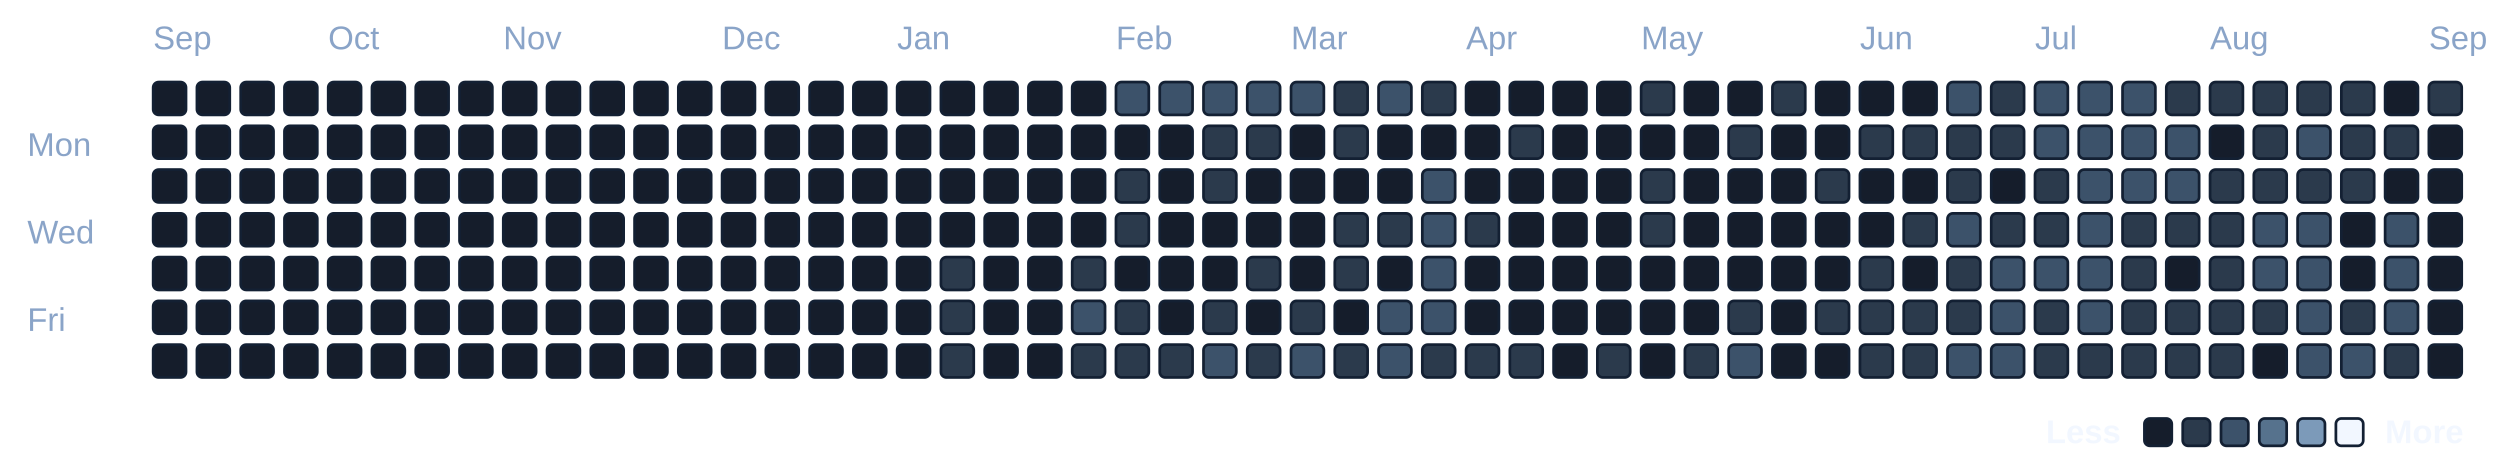
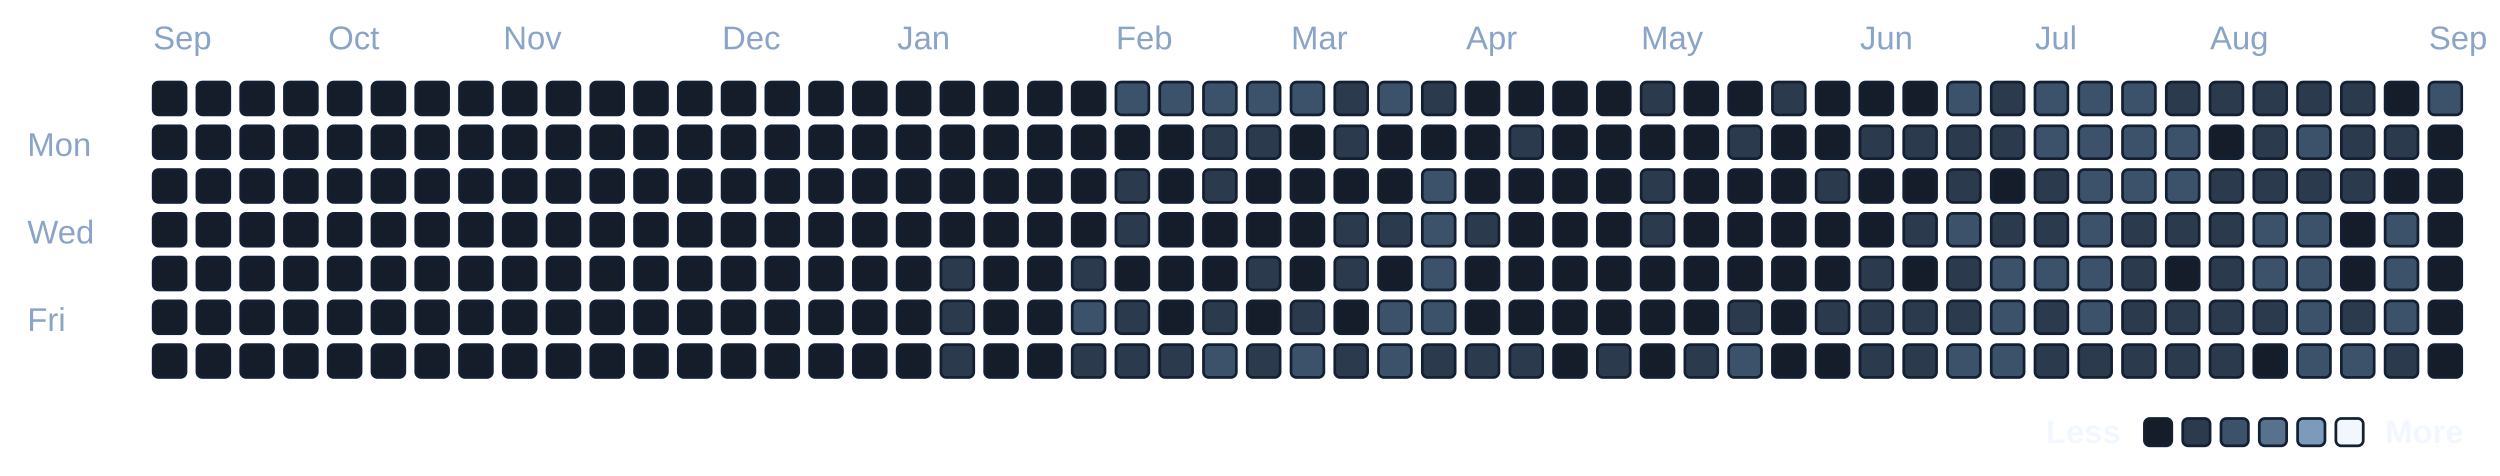
<svg xmlns="http://www.w3.org/2000/svg" baseProfile="tiny" height="174" version="1.2" width="914">
  <defs />
  <text fill="#8AA4C8" font-family="Segoe UI, Arial, sans-serif" font-size="12px" x="56" y="18">Sep</text>
  <text fill="#8AA4C8" font-family="Segoe UI, Arial, sans-serif" font-size="12px" x="120" y="18">Oct</text>
  <text fill="#8AA4C8" font-family="Segoe UI, Arial, sans-serif" font-size="12px" x="184" y="18">Nov</text>
  <text fill="#8AA4C8" font-family="Segoe UI, Arial, sans-serif" font-size="12px" x="264" y="18">Dec</text>
  <text fill="#8AA4C8" font-family="Segoe UI, Arial, sans-serif" font-size="12px" x="328" y="18">Jan</text>
  <text fill="#8AA4C8" font-family="Segoe UI, Arial, sans-serif" font-size="12px" x="408" y="18">Feb</text>
  <text fill="#8AA4C8" font-family="Segoe UI, Arial, sans-serif" font-size="12px" x="472" y="18">Mar</text>
  <text fill="#8AA4C8" font-family="Segoe UI, Arial, sans-serif" font-size="12px" x="536" y="18">Apr</text>
  <text fill="#8AA4C8" font-family="Segoe UI, Arial, sans-serif" font-size="12px" x="600" y="18">May</text>
  <text fill="#8AA4C8" font-family="Segoe UI, Arial, sans-serif" font-size="12px" x="680" y="18">Jun</text>
  <text fill="#8AA4C8" font-family="Segoe UI, Arial, sans-serif" font-size="12px" x="744" y="18">Jul</text>
  <text fill="#8AA4C8" font-family="Segoe UI, Arial, sans-serif" font-size="12px" x="808" y="18">Aug</text>
  <text fill="#8AA4C8" font-family="Segoe UI, Arial, sans-serif" font-size="12px" x="888" y="18">Sep</text>
  <text fill="#8AA4C8" font-family="Segoe UI, Arial, sans-serif" font-size="12px" x="10" y="57">Mon</text>
  <text fill="#8AA4C8" font-family="Segoe UI, Arial, sans-serif" font-size="12px" x="10" y="89">Wed</text>
  <text fill="#8AA4C8" font-family="Segoe UI, Arial, sans-serif" font-size="12px" x="10" y="121">Fri</text>
  <rect fill="#151D2B" height="12" rx="2" ry="2" stroke="#132033" stroke-width="1" width="12" x="56" y="30" />
  <rect fill="#151D2B" height="12" rx="2" ry="2" stroke="#132033" stroke-width="1" width="12" x="56" y="46" />
  <rect fill="#151D2B" height="12" rx="2" ry="2" stroke="#132033" stroke-width="1" width="12" x="56" y="62" />
  <rect fill="#151D2B" height="12" rx="2" ry="2" stroke="#132033" stroke-width="1" width="12" x="56" y="78" />
  <rect fill="#151D2B" height="12" rx="2" ry="2" stroke="#132033" stroke-width="1" width="12" x="56" y="94" />
  <rect fill="#151D2B" height="12" rx="2" ry="2" stroke="#132033" stroke-width="1" width="12" x="56" y="110" />
  <rect fill="#151D2B" height="12" rx="2" ry="2" stroke="#132033" stroke-width="1" width="12" x="56" y="126" />
  <rect fill="#151D2B" height="12" rx="2" ry="2" stroke="#132033" stroke-width="1" width="12" x="72" y="30" />
  <rect fill="#151D2B" height="12" rx="2" ry="2" stroke="#132033" stroke-width="1" width="12" x="72" y="46" />
  <rect fill="#151D2B" height="12" rx="2" ry="2" stroke="#132033" stroke-width="1" width="12" x="72" y="62" />
  <rect fill="#151D2B" height="12" rx="2" ry="2" stroke="#132033" stroke-width="1" width="12" x="72" y="78" />
  <rect fill="#151D2B" height="12" rx="2" ry="2" stroke="#132033" stroke-width="1" width="12" x="72" y="94" />
  <rect fill="#151D2B" height="12" rx="2" ry="2" stroke="#132033" stroke-width="1" width="12" x="72" y="110" />
  <rect fill="#151D2B" height="12" rx="2" ry="2" stroke="#132033" stroke-width="1" width="12" x="72" y="126" />
  <rect fill="#151D2B" height="12" rx="2" ry="2" stroke="#132033" stroke-width="1" width="12" x="88" y="30" />
  <rect fill="#151D2B" height="12" rx="2" ry="2" stroke="#132033" stroke-width="1" width="12" x="88" y="46" />
  <rect fill="#151D2B" height="12" rx="2" ry="2" stroke="#132033" stroke-width="1" width="12" x="88" y="62" />
  <rect fill="#151D2B" height="12" rx="2" ry="2" stroke="#132033" stroke-width="1" width="12" x="88" y="78" />
  <rect fill="#151D2B" height="12" rx="2" ry="2" stroke="#132033" stroke-width="1" width="12" x="88" y="94" />
  <rect fill="#151D2B" height="12" rx="2" ry="2" stroke="#132033" stroke-width="1" width="12" x="88" y="110" />
  <rect fill="#151D2B" height="12" rx="2" ry="2" stroke="#132033" stroke-width="1" width="12" x="88" y="126" />
  <rect fill="#151D2B" height="12" rx="2" ry="2" stroke="#132033" stroke-width="1" width="12" x="104" y="30" />
  <rect fill="#151D2B" height="12" rx="2" ry="2" stroke="#132033" stroke-width="1" width="12" x="104" y="46" />
  <rect fill="#151D2B" height="12" rx="2" ry="2" stroke="#132033" stroke-width="1" width="12" x="104" y="62" />
  <rect fill="#151D2B" height="12" rx="2" ry="2" stroke="#132033" stroke-width="1" width="12" x="104" y="78" />
  <rect fill="#151D2B" height="12" rx="2" ry="2" stroke="#132033" stroke-width="1" width="12" x="104" y="94" />
  <rect fill="#151D2B" height="12" rx="2" ry="2" stroke="#132033" stroke-width="1" width="12" x="104" y="110" />
  <rect fill="#151D2B" height="12" rx="2" ry="2" stroke="#132033" stroke-width="1" width="12" x="104" y="126" />
  <rect fill="#151D2B" height="12" rx="2" ry="2" stroke="#132033" stroke-width="1" width="12" x="120" y="30" />
  <rect fill="#151D2B" height="12" rx="2" ry="2" stroke="#132033" stroke-width="1" width="12" x="120" y="46" />
  <rect fill="#151D2B" height="12" rx="2" ry="2" stroke="#132033" stroke-width="1" width="12" x="120" y="62" />
  <rect fill="#151D2B" height="12" rx="2" ry="2" stroke="#132033" stroke-width="1" width="12" x="120" y="78" />
  <rect fill="#151D2B" height="12" rx="2" ry="2" stroke="#132033" stroke-width="1" width="12" x="120" y="94" />
  <rect fill="#151D2B" height="12" rx="2" ry="2" stroke="#132033" stroke-width="1" width="12" x="120" y="110" />
  <rect fill="#151D2B" height="12" rx="2" ry="2" stroke="#132033" stroke-width="1" width="12" x="120" y="126" />
  <rect fill="#151D2B" height="12" rx="2" ry="2" stroke="#132033" stroke-width="1" width="12" x="136" y="30" />
  <rect fill="#151D2B" height="12" rx="2" ry="2" stroke="#132033" stroke-width="1" width="12" x="136" y="46" />
  <rect fill="#151D2B" height="12" rx="2" ry="2" stroke="#132033" stroke-width="1" width="12" x="136" y="62" />
  <rect fill="#151D2B" height="12" rx="2" ry="2" stroke="#132033" stroke-width="1" width="12" x="136" y="78" />
  <rect fill="#151D2B" height="12" rx="2" ry="2" stroke="#132033" stroke-width="1" width="12" x="136" y="94" />
  <rect fill="#151D2B" height="12" rx="2" ry="2" stroke="#132033" stroke-width="1" width="12" x="136" y="110" />
  <rect fill="#151D2B" height="12" rx="2" ry="2" stroke="#132033" stroke-width="1" width="12" x="136" y="126" />
  <rect fill="#151D2B" height="12" rx="2" ry="2" stroke="#132033" stroke-width="1" width="12" x="152" y="30" />
  <rect fill="#151D2B" height="12" rx="2" ry="2" stroke="#132033" stroke-width="1" width="12" x="152" y="46" />
  <rect fill="#151D2B" height="12" rx="2" ry="2" stroke="#132033" stroke-width="1" width="12" x="152" y="62" />
  <rect fill="#151D2B" height="12" rx="2" ry="2" stroke="#132033" stroke-width="1" width="12" x="152" y="78" />
  <rect fill="#151D2B" height="12" rx="2" ry="2" stroke="#132033" stroke-width="1" width="12" x="152" y="94" />
  <rect fill="#151D2B" height="12" rx="2" ry="2" stroke="#132033" stroke-width="1" width="12" x="152" y="110" />
  <rect fill="#151D2B" height="12" rx="2" ry="2" stroke="#132033" stroke-width="1" width="12" x="152" y="126" />
  <rect fill="#151D2B" height="12" rx="2" ry="2" stroke="#132033" stroke-width="1" width="12" x="168" y="30" />
  <rect fill="#151D2B" height="12" rx="2" ry="2" stroke="#132033" stroke-width="1" width="12" x="168" y="46" />
  <rect fill="#151D2B" height="12" rx="2" ry="2" stroke="#132033" stroke-width="1" width="12" x="168" y="62" />
  <rect fill="#151D2B" height="12" rx="2" ry="2" stroke="#132033" stroke-width="1" width="12" x="168" y="78" />
  <rect fill="#151D2B" height="12" rx="2" ry="2" stroke="#132033" stroke-width="1" width="12" x="168" y="94" />
  <rect fill="#151D2B" height="12" rx="2" ry="2" stroke="#132033" stroke-width="1" width="12" x="168" y="110" />
  <rect fill="#151D2B" height="12" rx="2" ry="2" stroke="#132033" stroke-width="1" width="12" x="168" y="126" />
  <rect fill="#151D2B" height="12" rx="2" ry="2" stroke="#132033" stroke-width="1" width="12" x="184" y="30" />
  <rect fill="#151D2B" height="12" rx="2" ry="2" stroke="#132033" stroke-width="1" width="12" x="184" y="46" />
  <rect fill="#151D2B" height="12" rx="2" ry="2" stroke="#132033" stroke-width="1" width="12" x="184" y="62" />
  <rect fill="#151D2B" height="12" rx="2" ry="2" stroke="#132033" stroke-width="1" width="12" x="184" y="78" />
  <rect fill="#151D2B" height="12" rx="2" ry="2" stroke="#132033" stroke-width="1" width="12" x="184" y="94" />
  <rect fill="#151D2B" height="12" rx="2" ry="2" stroke="#132033" stroke-width="1" width="12" x="184" y="110" />
  <rect fill="#151D2B" height="12" rx="2" ry="2" stroke="#132033" stroke-width="1" width="12" x="184" y="126" />
  <rect fill="#151D2B" height="12" rx="2" ry="2" stroke="#132033" stroke-width="1" width="12" x="200" y="30" />
  <rect fill="#151D2B" height="12" rx="2" ry="2" stroke="#132033" stroke-width="1" width="12" x="200" y="46" />
  <rect fill="#151D2B" height="12" rx="2" ry="2" stroke="#132033" stroke-width="1" width="12" x="200" y="62" />
  <rect fill="#151D2B" height="12" rx="2" ry="2" stroke="#132033" stroke-width="1" width="12" x="200" y="78" />
  <rect fill="#151D2B" height="12" rx="2" ry="2" stroke="#132033" stroke-width="1" width="12" x="200" y="94" />
  <rect fill="#151D2B" height="12" rx="2" ry="2" stroke="#132033" stroke-width="1" width="12" x="200" y="110" />
  <rect fill="#151D2B" height="12" rx="2" ry="2" stroke="#132033" stroke-width="1" width="12" x="200" y="126" />
  <rect fill="#151D2B" height="12" rx="2" ry="2" stroke="#132033" stroke-width="1" width="12" x="216" y="30" />
  <rect fill="#151D2B" height="12" rx="2" ry="2" stroke="#132033" stroke-width="1" width="12" x="216" y="46" />
  <rect fill="#151D2B" height="12" rx="2" ry="2" stroke="#132033" stroke-width="1" width="12" x="216" y="62" />
  <rect fill="#151D2B" height="12" rx="2" ry="2" stroke="#132033" stroke-width="1" width="12" x="216" y="78" />
  <rect fill="#151D2B" height="12" rx="2" ry="2" stroke="#132033" stroke-width="1" width="12" x="216" y="94" />
  <rect fill="#151D2B" height="12" rx="2" ry="2" stroke="#132033" stroke-width="1" width="12" x="216" y="110" />
  <rect fill="#151D2B" height="12" rx="2" ry="2" stroke="#132033" stroke-width="1" width="12" x="216" y="126" />
  <rect fill="#151D2B" height="12" rx="2" ry="2" stroke="#132033" stroke-width="1" width="12" x="232" y="30" />
  <rect fill="#151D2B" height="12" rx="2" ry="2" stroke="#132033" stroke-width="1" width="12" x="232" y="46" />
  <rect fill="#151D2B" height="12" rx="2" ry="2" stroke="#132033" stroke-width="1" width="12" x="232" y="62" />
  <rect fill="#151D2B" height="12" rx="2" ry="2" stroke="#132033" stroke-width="1" width="12" x="232" y="78" />
  <rect fill="#151D2B" height="12" rx="2" ry="2" stroke="#132033" stroke-width="1" width="12" x="232" y="94" />
  <rect fill="#151D2B" height="12" rx="2" ry="2" stroke="#132033" stroke-width="1" width="12" x="232" y="110" />
  <rect fill="#151D2B" height="12" rx="2" ry="2" stroke="#132033" stroke-width="1" width="12" x="232" y="126" />
  <rect fill="#151D2B" height="12" rx="2" ry="2" stroke="#132033" stroke-width="1" width="12" x="248" y="30" />
  <rect fill="#151D2B" height="12" rx="2" ry="2" stroke="#132033" stroke-width="1" width="12" x="248" y="46" />
  <rect fill="#151D2B" height="12" rx="2" ry="2" stroke="#132033" stroke-width="1" width="12" x="248" y="62" />
  <rect fill="#151D2B" height="12" rx="2" ry="2" stroke="#132033" stroke-width="1" width="12" x="248" y="78" />
  <rect fill="#151D2B" height="12" rx="2" ry="2" stroke="#132033" stroke-width="1" width="12" x="248" y="94" />
  <rect fill="#151D2B" height="12" rx="2" ry="2" stroke="#132033" stroke-width="1" width="12" x="248" y="110" />
  <rect fill="#151D2B" height="12" rx="2" ry="2" stroke="#132033" stroke-width="1" width="12" x="248" y="126" />
  <rect fill="#151D2B" height="12" rx="2" ry="2" stroke="#132033" stroke-width="1" width="12" x="264" y="30" />
  <rect fill="#151D2B" height="12" rx="2" ry="2" stroke="#132033" stroke-width="1" width="12" x="264" y="46" />
  <rect fill="#151D2B" height="12" rx="2" ry="2" stroke="#132033" stroke-width="1" width="12" x="264" y="62" />
  <rect fill="#151D2B" height="12" rx="2" ry="2" stroke="#132033" stroke-width="1" width="12" x="264" y="78" />
  <rect fill="#151D2B" height="12" rx="2" ry="2" stroke="#132033" stroke-width="1" width="12" x="264" y="94" />
  <rect fill="#151D2B" height="12" rx="2" ry="2" stroke="#132033" stroke-width="1" width="12" x="264" y="110" />
  <rect fill="#151D2B" height="12" rx="2" ry="2" stroke="#132033" stroke-width="1" width="12" x="264" y="126" />
  <rect fill="#151D2B" height="12" rx="2" ry="2" stroke="#132033" stroke-width="1" width="12" x="280" y="30" />
  <rect fill="#151D2B" height="12" rx="2" ry="2" stroke="#132033" stroke-width="1" width="12" x="280" y="46" />
  <rect fill="#151D2B" height="12" rx="2" ry="2" stroke="#132033" stroke-width="1" width="12" x="280" y="62" />
  <rect fill="#151D2B" height="12" rx="2" ry="2" stroke="#132033" stroke-width="1" width="12" x="280" y="78" />
  <rect fill="#151D2B" height="12" rx="2" ry="2" stroke="#132033" stroke-width="1" width="12" x="280" y="94" />
  <rect fill="#151D2B" height="12" rx="2" ry="2" stroke="#132033" stroke-width="1" width="12" x="280" y="110" />
  <rect fill="#151D2B" height="12" rx="2" ry="2" stroke="#132033" stroke-width="1" width="12" x="280" y="126" />
  <rect fill="#151D2B" height="12" rx="2" ry="2" stroke="#132033" stroke-width="1" width="12" x="296" y="30" />
  <rect fill="#151D2B" height="12" rx="2" ry="2" stroke="#132033" stroke-width="1" width="12" x="296" y="46" />
  <rect fill="#151D2B" height="12" rx="2" ry="2" stroke="#132033" stroke-width="1" width="12" x="296" y="62" />
  <rect fill="#151D2B" height="12" rx="2" ry="2" stroke="#132033" stroke-width="1" width="12" x="296" y="78" />
  <rect fill="#151D2B" height="12" rx="2" ry="2" stroke="#132033" stroke-width="1" width="12" x="296" y="94" />
  <rect fill="#151D2B" height="12" rx="2" ry="2" stroke="#132033" stroke-width="1" width="12" x="296" y="110" />
  <rect fill="#151D2B" height="12" rx="2" ry="2" stroke="#132033" stroke-width="1" width="12" x="296" y="126" />
  <rect fill="#151D2B" height="12" rx="2" ry="2" stroke="#132033" stroke-width="1" width="12" x="312" y="30" />
  <rect fill="#151D2B" height="12" rx="2" ry="2" stroke="#132033" stroke-width="1" width="12" x="312" y="46" />
  <rect fill="#151D2B" height="12" rx="2" ry="2" stroke="#132033" stroke-width="1" width="12" x="312" y="62" />
  <rect fill="#151D2B" height="12" rx="2" ry="2" stroke="#132033" stroke-width="1" width="12" x="312" y="78" />
  <rect fill="#151D2B" height="12" rx="2" ry="2" stroke="#132033" stroke-width="1" width="12" x="312" y="94" />
  <rect fill="#151D2B" height="12" rx="2" ry="2" stroke="#132033" stroke-width="1" width="12" x="312" y="110" />
  <rect fill="#151D2B" height="12" rx="2" ry="2" stroke="#132033" stroke-width="1" width="12" x="312" y="126" />
  <rect fill="#151D2B" height="12" rx="2" ry="2" stroke="#132033" stroke-width="1" width="12" x="328" y="30" />
  <rect fill="#151D2B" height="12" rx="2" ry="2" stroke="#132033" stroke-width="1" width="12" x="328" y="46" />
  <rect fill="#151D2B" height="12" rx="2" ry="2" stroke="#132033" stroke-width="1" width="12" x="328" y="62" />
  <rect fill="#151D2B" height="12" rx="2" ry="2" stroke="#132033" stroke-width="1" width="12" x="328" y="78" />
  <rect fill="#151D2B" height="12" rx="2" ry="2" stroke="#132033" stroke-width="1" width="12" x="328" y="94" />
  <rect fill="#151D2B" height="12" rx="2" ry="2" stroke="#132033" stroke-width="1" width="12" x="328" y="110" />
  <rect fill="#151D2B" height="12" rx="2" ry="2" stroke="#132033" stroke-width="1" width="12" x="328" y="126" />
  <rect fill="#151D2B" height="12" rx="2" ry="2" stroke="#132033" stroke-width="1" width="12" x="344" y="30" />
  <rect fill="#151D2B" height="12" rx="2" ry="2" stroke="#132033" stroke-width="1" width="12" x="344" y="46" />
  <rect fill="#151D2B" height="12" rx="2" ry="2" stroke="#132033" stroke-width="1" width="12" x="344" y="62" />
  <rect fill="#151D2B" height="12" rx="2" ry="2" stroke="#132033" stroke-width="1" width="12" x="344" y="78" />
  <rect fill="#2B3A4C" height="12" rx="2" ry="2" stroke="#132033" stroke-width="1" width="12" x="344" y="94" />
  <rect fill="#2B3A4C" height="12" rx="2" ry="2" stroke="#132033" stroke-width="1" width="12" x="344" y="110" />
  <rect fill="#2B3A4C" height="12" rx="2" ry="2" stroke="#132033" stroke-width="1" width="12" x="344" y="126" />
  <rect fill="#151D2B" height="12" rx="2" ry="2" stroke="#132033" stroke-width="1" width="12" x="360" y="30" />
  <rect fill="#151D2B" height="12" rx="2" ry="2" stroke="#132033" stroke-width="1" width="12" x="360" y="46" />
  <rect fill="#151D2B" height="12" rx="2" ry="2" stroke="#132033" stroke-width="1" width="12" x="360" y="62" />
  <rect fill="#151D2B" height="12" rx="2" ry="2" stroke="#132033" stroke-width="1" width="12" x="360" y="78" />
  <rect fill="#151D2B" height="12" rx="2" ry="2" stroke="#132033" stroke-width="1" width="12" x="360" y="94" />
  <rect fill="#151D2B" height="12" rx="2" ry="2" stroke="#132033" stroke-width="1" width="12" x="360" y="110" />
  <rect fill="#151D2B" height="12" rx="2" ry="2" stroke="#132033" stroke-width="1" width="12" x="360" y="126" />
  <rect fill="#151D2B" height="12" rx="2" ry="2" stroke="#132033" stroke-width="1" width="12" x="376" y="30" />
  <rect fill="#151D2B" height="12" rx="2" ry="2" stroke="#132033" stroke-width="1" width="12" x="376" y="46" />
  <rect fill="#151D2B" height="12" rx="2" ry="2" stroke="#132033" stroke-width="1" width="12" x="376" y="62" />
  <rect fill="#151D2B" height="12" rx="2" ry="2" stroke="#132033" stroke-width="1" width="12" x="376" y="78" />
  <rect fill="#151D2B" height="12" rx="2" ry="2" stroke="#132033" stroke-width="1" width="12" x="376" y="94" />
  <rect fill="#151D2B" height="12" rx="2" ry="2" stroke="#132033" stroke-width="1" width="12" x="376" y="110" />
  <rect fill="#151D2B" height="12" rx="2" ry="2" stroke="#132033" stroke-width="1" width="12" x="376" y="126" />
  <rect fill="#151D2B" height="12" rx="2" ry="2" stroke="#132033" stroke-width="1" width="12" x="392" y="30" />
  <rect fill="#151D2B" height="12" rx="2" ry="2" stroke="#132033" stroke-width="1" width="12" x="392" y="46" />
  <rect fill="#151D2B" height="12" rx="2" ry="2" stroke="#132033" stroke-width="1" width="12" x="392" y="62" />
  <rect fill="#151D2B" height="12" rx="2" ry="2" stroke="#132033" stroke-width="1" width="12" x="392" y="78" />
  <rect fill="#2B3A4C" height="12" rx="2" ry="2" stroke="#132033" stroke-width="1" width="12" x="392" y="94" />
  <rect fill="#3C526A" height="12" rx="2" ry="2" stroke="#132033" stroke-width="1" width="12" x="392" y="110" />
  <rect fill="#2B3A4C" height="12" rx="2" ry="2" stroke="#132033" stroke-width="1" width="12" x="392" y="126" />
  <rect fill="#3C526A" height="12" rx="2" ry="2" stroke="#132033" stroke-width="1" width="12" x="408" y="30" />
  <rect fill="#151D2B" height="12" rx="2" ry="2" stroke="#132033" stroke-width="1" width="12" x="408" y="46" />
  <rect fill="#2B3A4C" height="12" rx="2" ry="2" stroke="#132033" stroke-width="1" width="12" x="408" y="62" />
  <rect fill="#2B3A4C" height="12" rx="2" ry="2" stroke="#132033" stroke-width="1" width="12" x="408" y="78" />
  <rect fill="#151D2B" height="12" rx="2" ry="2" stroke="#132033" stroke-width="1" width="12" x="408" y="94" />
  <rect fill="#2B3A4C" height="12" rx="2" ry="2" stroke="#132033" stroke-width="1" width="12" x="408" y="110" />
  <rect fill="#2B3A4C" height="12" rx="2" ry="2" stroke="#132033" stroke-width="1" width="12" x="408" y="126" />
  <rect fill="#3C526A" height="12" rx="2" ry="2" stroke="#132033" stroke-width="1" width="12" x="424" y="30" />
  <rect fill="#151D2B" height="12" rx="2" ry="2" stroke="#132033" stroke-width="1" width="12" x="424" y="46" />
  <rect fill="#151D2B" height="12" rx="2" ry="2" stroke="#132033" stroke-width="1" width="12" x="424" y="62" />
  <rect fill="#151D2B" height="12" rx="2" ry="2" stroke="#132033" stroke-width="1" width="12" x="424" y="78" />
  <rect fill="#151D2B" height="12" rx="2" ry="2" stroke="#132033" stroke-width="1" width="12" x="424" y="94" />
  <rect fill="#151D2B" height="12" rx="2" ry="2" stroke="#132033" stroke-width="1" width="12" x="424" y="110" />
  <rect fill="#2B3A4C" height="12" rx="2" ry="2" stroke="#132033" stroke-width="1" width="12" x="424" y="126" />
  <rect fill="#3C526A" height="12" rx="2" ry="2" stroke="#132033" stroke-width="1" width="12" x="440" y="30" />
  <rect fill="#2B3A4C" height="12" rx="2" ry="2" stroke="#132033" stroke-width="1" width="12" x="440" y="46" />
  <rect fill="#2B3A4C" height="12" rx="2" ry="2" stroke="#132033" stroke-width="1" width="12" x="440" y="62" />
  <rect fill="#151D2B" height="12" rx="2" ry="2" stroke="#132033" stroke-width="1" width="12" x="440" y="78" />
  <rect fill="#151D2B" height="12" rx="2" ry="2" stroke="#132033" stroke-width="1" width="12" x="440" y="94" />
  <rect fill="#2B3A4C" height="12" rx="2" ry="2" stroke="#132033" stroke-width="1" width="12" x="440" y="110" />
  <rect fill="#3C526A" height="12" rx="2" ry="2" stroke="#132033" stroke-width="1" width="12" x="440" y="126" />
  <rect fill="#3C526A" height="12" rx="2" ry="2" stroke="#132033" stroke-width="1" width="12" x="456" y="30" />
  <rect fill="#2B3A4C" height="12" rx="2" ry="2" stroke="#132033" stroke-width="1" width="12" x="456" y="46" />
  <rect fill="#151D2B" height="12" rx="2" ry="2" stroke="#132033" stroke-width="1" width="12" x="456" y="62" />
  <rect fill="#151D2B" height="12" rx="2" ry="2" stroke="#132033" stroke-width="1" width="12" x="456" y="78" />
  <rect fill="#2B3A4C" height="12" rx="2" ry="2" stroke="#132033" stroke-width="1" width="12" x="456" y="94" />
  <rect fill="#151D2B" height="12" rx="2" ry="2" stroke="#132033" stroke-width="1" width="12" x="456" y="110" />
  <rect fill="#2B3A4C" height="12" rx="2" ry="2" stroke="#132033" stroke-width="1" width="12" x="456" y="126" />
  <rect fill="#3C526A" height="12" rx="2" ry="2" stroke="#132033" stroke-width="1" width="12" x="472" y="30" />
  <rect fill="#151D2B" height="12" rx="2" ry="2" stroke="#132033" stroke-width="1" width="12" x="472" y="46" />
  <rect fill="#151D2B" height="12" rx="2" ry="2" stroke="#132033" stroke-width="1" width="12" x="472" y="62" />
  <rect fill="#151D2B" height="12" rx="2" ry="2" stroke="#132033" stroke-width="1" width="12" x="472" y="78" />
  <rect fill="#151D2B" height="12" rx="2" ry="2" stroke="#132033" stroke-width="1" width="12" x="472" y="94" />
  <rect fill="#2B3A4C" height="12" rx="2" ry="2" stroke="#132033" stroke-width="1" width="12" x="472" y="110" />
  <rect fill="#3C526A" height="12" rx="2" ry="2" stroke="#132033" stroke-width="1" width="12" x="472" y="126" />
  <rect fill="#2B3A4C" height="12" rx="2" ry="2" stroke="#132033" stroke-width="1" width="12" x="488" y="30" />
  <rect fill="#2B3A4C" height="12" rx="2" ry="2" stroke="#132033" stroke-width="1" width="12" x="488" y="46" />
  <rect fill="#151D2B" height="12" rx="2" ry="2" stroke="#132033" stroke-width="1" width="12" x="488" y="62" />
  <rect fill="#2B3A4C" height="12" rx="2" ry="2" stroke="#132033" stroke-width="1" width="12" x="488" y="78" />
  <rect fill="#2B3A4C" height="12" rx="2" ry="2" stroke="#132033" stroke-width="1" width="12" x="488" y="94" />
  <rect fill="#151D2B" height="12" rx="2" ry="2" stroke="#132033" stroke-width="1" width="12" x="488" y="110" />
  <rect fill="#2B3A4C" height="12" rx="2" ry="2" stroke="#132033" stroke-width="1" width="12" x="488" y="126" />
  <rect fill="#3C526A" height="12" rx="2" ry="2" stroke="#132033" stroke-width="1" width="12" x="504" y="30" />
  <rect fill="#151D2B" height="12" rx="2" ry="2" stroke="#132033" stroke-width="1" width="12" x="504" y="46" />
  <rect fill="#151D2B" height="12" rx="2" ry="2" stroke="#132033" stroke-width="1" width="12" x="504" y="62" />
  <rect fill="#2B3A4C" height="12" rx="2" ry="2" stroke="#132033" stroke-width="1" width="12" x="504" y="78" />
  <rect fill="#151D2B" height="12" rx="2" ry="2" stroke="#132033" stroke-width="1" width="12" x="504" y="94" />
  <rect fill="#3C526A" height="12" rx="2" ry="2" stroke="#132033" stroke-width="1" width="12" x="504" y="110" />
  <rect fill="#3C526A" height="12" rx="2" ry="2" stroke="#132033" stroke-width="1" width="12" x="504" y="126" />
  <rect fill="#2B3A4C" height="12" rx="2" ry="2" stroke="#132033" stroke-width="1" width="12" x="520" y="30" />
  <rect fill="#151D2B" height="12" rx="2" ry="2" stroke="#132033" stroke-width="1" width="12" x="520" y="46" />
  <rect fill="#3C526A" height="12" rx="2" ry="2" stroke="#132033" stroke-width="1" width="12" x="520" y="62" />
  <rect fill="#3C526A" height="12" rx="2" ry="2" stroke="#132033" stroke-width="1" width="12" x="520" y="78" />
  <rect fill="#3C526A" height="12" rx="2" ry="2" stroke="#132033" stroke-width="1" width="12" x="520" y="94" />
  <rect fill="#3C526A" height="12" rx="2" ry="2" stroke="#132033" stroke-width="1" width="12" x="520" y="110" />
  <rect fill="#2B3A4C" height="12" rx="2" ry="2" stroke="#132033" stroke-width="1" width="12" x="520" y="126" />
  <rect fill="#151D2B" height="12" rx="2" ry="2" stroke="#132033" stroke-width="1" width="12" x="536" y="30" />
  <rect fill="#151D2B" height="12" rx="2" ry="2" stroke="#132033" stroke-width="1" width="12" x="536" y="46" />
  <rect fill="#151D2B" height="12" rx="2" ry="2" stroke="#132033" stroke-width="1" width="12" x="536" y="62" />
  <rect fill="#2B3A4C" height="12" rx="2" ry="2" stroke="#132033" stroke-width="1" width="12" x="536" y="78" />
  <rect fill="#151D2B" height="12" rx="2" ry="2" stroke="#132033" stroke-width="1" width="12" x="536" y="94" />
  <rect fill="#151D2B" height="12" rx="2" ry="2" stroke="#132033" stroke-width="1" width="12" x="536" y="110" />
  <rect fill="#2B3A4C" height="12" rx="2" ry="2" stroke="#132033" stroke-width="1" width="12" x="536" y="126" />
  <rect fill="#151D2B" height="12" rx="2" ry="2" stroke="#132033" stroke-width="1" width="12" x="552" y="30" />
  <rect fill="#2B3A4C" height="12" rx="2" ry="2" stroke="#132033" stroke-width="1" width="12" x="552" y="46" />
  <rect fill="#151D2B" height="12" rx="2" ry="2" stroke="#132033" stroke-width="1" width="12" x="552" y="62" />
  <rect fill="#151D2B" height="12" rx="2" ry="2" stroke="#132033" stroke-width="1" width="12" x="552" y="78" />
  <rect fill="#151D2B" height="12" rx="2" ry="2" stroke="#132033" stroke-width="1" width="12" x="552" y="94" />
  <rect fill="#151D2B" height="12" rx="2" ry="2" stroke="#132033" stroke-width="1" width="12" x="552" y="110" />
  <rect fill="#2B3A4C" height="12" rx="2" ry="2" stroke="#132033" stroke-width="1" width="12" x="552" y="126" />
  <rect fill="#151D2B" height="12" rx="2" ry="2" stroke="#132033" stroke-width="1" width="12" x="568" y="30" />
  <rect fill="#151D2B" height="12" rx="2" ry="2" stroke="#132033" stroke-width="1" width="12" x="568" y="46" />
  <rect fill="#151D2B" height="12" rx="2" ry="2" stroke="#132033" stroke-width="1" width="12" x="568" y="62" />
  <rect fill="#151D2B" height="12" rx="2" ry="2" stroke="#132033" stroke-width="1" width="12" x="568" y="78" />
  <rect fill="#151D2B" height="12" rx="2" ry="2" stroke="#132033" stroke-width="1" width="12" x="568" y="94" />
  <rect fill="#151D2B" height="12" rx="2" ry="2" stroke="#132033" stroke-width="1" width="12" x="568" y="110" />
  <rect fill="#151D2B" height="12" rx="2" ry="2" stroke="#132033" stroke-width="1" width="12" x="568" y="126" />
  <rect fill="#151D2B" height="12" rx="2" ry="2" stroke="#132033" stroke-width="1" width="12" x="584" y="30" />
  <rect fill="#151D2B" height="12" rx="2" ry="2" stroke="#132033" stroke-width="1" width="12" x="584" y="46" />
  <rect fill="#151D2B" height="12" rx="2" ry="2" stroke="#132033" stroke-width="1" width="12" x="584" y="62" />
  <rect fill="#151D2B" height="12" rx="2" ry="2" stroke="#132033" stroke-width="1" width="12" x="584" y="78" />
  <rect fill="#151D2B" height="12" rx="2" ry="2" stroke="#132033" stroke-width="1" width="12" x="584" y="94" />
  <rect fill="#151D2B" height="12" rx="2" ry="2" stroke="#132033" stroke-width="1" width="12" x="584" y="110" />
  <rect fill="#2B3A4C" height="12" rx="2" ry="2" stroke="#132033" stroke-width="1" width="12" x="584" y="126" />
  <rect fill="#2B3A4C" height="12" rx="2" ry="2" stroke="#132033" stroke-width="1" width="12" x="600" y="30" />
  <rect fill="#151D2B" height="12" rx="2" ry="2" stroke="#132033" stroke-width="1" width="12" x="600" y="46" />
  <rect fill="#2B3A4C" height="12" rx="2" ry="2" stroke="#132033" stroke-width="1" width="12" x="600" y="62" />
  <rect fill="#2B3A4C" height="12" rx="2" ry="2" stroke="#132033" stroke-width="1" width="12" x="600" y="78" />
  <rect fill="#151D2B" height="12" rx="2" ry="2" stroke="#132033" stroke-width="1" width="12" x="600" y="94" />
  <rect fill="#151D2B" height="12" rx="2" ry="2" stroke="#132033" stroke-width="1" width="12" x="600" y="110" />
  <rect fill="#151D2B" height="12" rx="2" ry="2" stroke="#132033" stroke-width="1" width="12" x="600" y="126" />
  <rect fill="#151D2B" height="12" rx="2" ry="2" stroke="#132033" stroke-width="1" width="12" x="616" y="30" />
  <rect fill="#151D2B" height="12" rx="2" ry="2" stroke="#132033" stroke-width="1" width="12" x="616" y="46" />
  <rect fill="#151D2B" height="12" rx="2" ry="2" stroke="#132033" stroke-width="1" width="12" x="616" y="62" />
  <rect fill="#151D2B" height="12" rx="2" ry="2" stroke="#132033" stroke-width="1" width="12" x="616" y="78" />
  <rect fill="#151D2B" height="12" rx="2" ry="2" stroke="#132033" stroke-width="1" width="12" x="616" y="94" />
  <rect fill="#151D2B" height="12" rx="2" ry="2" stroke="#132033" stroke-width="1" width="12" x="616" y="110" />
  <rect fill="#2B3A4C" height="12" rx="2" ry="2" stroke="#132033" stroke-width="1" width="12" x="616" y="126" />
  <rect fill="#151D2B" height="12" rx="2" ry="2" stroke="#132033" stroke-width="1" width="12" x="632" y="30" />
  <rect fill="#2B3A4C" height="12" rx="2" ry="2" stroke="#132033" stroke-width="1" width="12" x="632" y="46" />
  <rect fill="#151D2B" height="12" rx="2" ry="2" stroke="#132033" stroke-width="1" width="12" x="632" y="62" />
  <rect fill="#151D2B" height="12" rx="2" ry="2" stroke="#132033" stroke-width="1" width="12" x="632" y="78" />
  <rect fill="#151D2B" height="12" rx="2" ry="2" stroke="#132033" stroke-width="1" width="12" x="632" y="94" />
  <rect fill="#2B3A4C" height="12" rx="2" ry="2" stroke="#132033" stroke-width="1" width="12" x="632" y="110" />
  <rect fill="#3C526A" height="12" rx="2" ry="2" stroke="#132033" stroke-width="1" width="12" x="632" y="126" />
  <rect fill="#2B3A4C" height="12" rx="2" ry="2" stroke="#132033" stroke-width="1" width="12" x="648" y="30" />
  <rect fill="#151D2B" height="12" rx="2" ry="2" stroke="#132033" stroke-width="1" width="12" x="648" y="46" />
  <rect fill="#151D2B" height="12" rx="2" ry="2" stroke="#132033" stroke-width="1" width="12" x="648" y="62" />
  <rect fill="#151D2B" height="12" rx="2" ry="2" stroke="#132033" stroke-width="1" width="12" x="648" y="78" />
  <rect fill="#151D2B" height="12" rx="2" ry="2" stroke="#132033" stroke-width="1" width="12" x="648" y="94" />
  <rect fill="#151D2B" height="12" rx="2" ry="2" stroke="#132033" stroke-width="1" width="12" x="648" y="110" />
  <rect fill="#151D2B" height="12" rx="2" ry="2" stroke="#132033" stroke-width="1" width="12" x="648" y="126" />
  <rect fill="#151D2B" height="12" rx="2" ry="2" stroke="#132033" stroke-width="1" width="12" x="664" y="30" />
  <rect fill="#151D2B" height="12" rx="2" ry="2" stroke="#132033" stroke-width="1" width="12" x="664" y="46" />
  <rect fill="#2B3A4C" height="12" rx="2" ry="2" stroke="#132033" stroke-width="1" width="12" x="664" y="62" />
  <rect fill="#151D2B" height="12" rx="2" ry="2" stroke="#132033" stroke-width="1" width="12" x="664" y="78" />
  <rect fill="#151D2B" height="12" rx="2" ry="2" stroke="#132033" stroke-width="1" width="12" x="664" y="94" />
  <rect fill="#2B3A4C" height="12" rx="2" ry="2" stroke="#132033" stroke-width="1" width="12" x="664" y="110" />
  <rect fill="#151D2B" height="12" rx="2" ry="2" stroke="#132033" stroke-width="1" width="12" x="664" y="126" />
  <rect fill="#151D2B" height="12" rx="2" ry="2" stroke="#132033" stroke-width="1" width="12" x="680" y="30" />
  <rect fill="#2B3A4C" height="12" rx="2" ry="2" stroke="#132033" stroke-width="1" width="12" x="680" y="46" />
  <rect fill="#151D2B" height="12" rx="2" ry="2" stroke="#132033" stroke-width="1" width="12" x="680" y="62" />
  <rect fill="#151D2B" height="12" rx="2" ry="2" stroke="#132033" stroke-width="1" width="12" x="680" y="78" />
  <rect fill="#2B3A4C" height="12" rx="2" ry="2" stroke="#132033" stroke-width="1" width="12" x="680" y="94" />
  <rect fill="#2B3A4C" height="12" rx="2" ry="2" stroke="#132033" stroke-width="1" width="12" x="680" y="110" />
  <rect fill="#2B3A4C" height="12" rx="2" ry="2" stroke="#132033" stroke-width="1" width="12" x="680" y="126" />
  <rect fill="#151D2B" height="12" rx="2" ry="2" stroke="#132033" stroke-width="1" width="12" x="696" y="30" />
  <rect fill="#2B3A4C" height="12" rx="2" ry="2" stroke="#132033" stroke-width="1" width="12" x="696" y="46" />
  <rect fill="#151D2B" height="12" rx="2" ry="2" stroke="#132033" stroke-width="1" width="12" x="696" y="62" />
  <rect fill="#2B3A4C" height="12" rx="2" ry="2" stroke="#132033" stroke-width="1" width="12" x="696" y="78" />
  <rect fill="#151D2B" height="12" rx="2" ry="2" stroke="#132033" stroke-width="1" width="12" x="696" y="94" />
  <rect fill="#2B3A4C" height="12" rx="2" ry="2" stroke="#132033" stroke-width="1" width="12" x="696" y="110" />
  <rect fill="#2B3A4C" height="12" rx="2" ry="2" stroke="#132033" stroke-width="1" width="12" x="696" y="126" />
  <rect fill="#3C526A" height="12" rx="2" ry="2" stroke="#132033" stroke-width="1" width="12" x="712" y="30" />
  <rect fill="#2B3A4C" height="12" rx="2" ry="2" stroke="#132033" stroke-width="1" width="12" x="712" y="46" />
  <rect fill="#2B3A4C" height="12" rx="2" ry="2" stroke="#132033" stroke-width="1" width="12" x="712" y="62" />
  <rect fill="#3C526A" height="12" rx="2" ry="2" stroke="#132033" stroke-width="1" width="12" x="712" y="78" />
  <rect fill="#2B3A4C" height="12" rx="2" ry="2" stroke="#132033" stroke-width="1" width="12" x="712" y="94" />
  <rect fill="#2B3A4C" height="12" rx="2" ry="2" stroke="#132033" stroke-width="1" width="12" x="712" y="110" />
  <rect fill="#3C526A" height="12" rx="2" ry="2" stroke="#132033" stroke-width="1" width="12" x="712" y="126" />
  <rect fill="#2B3A4C" height="12" rx="2" ry="2" stroke="#132033" stroke-width="1" width="12" x="728" y="30" />
  <rect fill="#2B3A4C" height="12" rx="2" ry="2" stroke="#132033" stroke-width="1" width="12" x="728" y="46" />
  <rect fill="#151D2B" height="12" rx="2" ry="2" stroke="#132033" stroke-width="1" width="12" x="728" y="62" />
  <rect fill="#2B3A4C" height="12" rx="2" ry="2" stroke="#132033" stroke-width="1" width="12" x="728" y="78" />
  <rect fill="#3C526A" height="12" rx="2" ry="2" stroke="#132033" stroke-width="1" width="12" x="728" y="94" />
  <rect fill="#3C526A" height="12" rx="2" ry="2" stroke="#132033" stroke-width="1" width="12" x="728" y="110" />
  <rect fill="#3C526A" height="12" rx="2" ry="2" stroke="#132033" stroke-width="1" width="12" x="728" y="126" />
  <rect fill="#3C526A" height="12" rx="2" ry="2" stroke="#132033" stroke-width="1" width="12" x="744" y="30" />
  <rect fill="#3C526A" height="12" rx="2" ry="2" stroke="#132033" stroke-width="1" width="12" x="744" y="46" />
  <rect fill="#2B3A4C" height="12" rx="2" ry="2" stroke="#132033" stroke-width="1" width="12" x="744" y="62" />
  <rect fill="#2B3A4C" height="12" rx="2" ry="2" stroke="#132033" stroke-width="1" width="12" x="744" y="78" />
  <rect fill="#3C526A" height="12" rx="2" ry="2" stroke="#132033" stroke-width="1" width="12" x="744" y="94" />
  <rect fill="#2B3A4C" height="12" rx="2" ry="2" stroke="#132033" stroke-width="1" width="12" x="744" y="110" />
  <rect fill="#2B3A4C" height="12" rx="2" ry="2" stroke="#132033" stroke-width="1" width="12" x="744" y="126" />
  <rect fill="#3C526A" height="12" rx="2" ry="2" stroke="#132033" stroke-width="1" width="12" x="760" y="30" />
  <rect fill="#3C526A" height="12" rx="2" ry="2" stroke="#132033" stroke-width="1" width="12" x="760" y="46" />
  <rect fill="#3C526A" height="12" rx="2" ry="2" stroke="#132033" stroke-width="1" width="12" x="760" y="62" />
  <rect fill="#3C526A" height="12" rx="2" ry="2" stroke="#132033" stroke-width="1" width="12" x="760" y="78" />
  <rect fill="#3C526A" height="12" rx="2" ry="2" stroke="#132033" stroke-width="1" width="12" x="760" y="94" />
  <rect fill="#3C526A" height="12" rx="2" ry="2" stroke="#132033" stroke-width="1" width="12" x="760" y="110" />
  <rect fill="#2B3A4C" height="12" rx="2" ry="2" stroke="#132033" stroke-width="1" width="12" x="760" y="126" />
  <rect fill="#3C526A" height="12" rx="2" ry="2" stroke="#132033" stroke-width="1" width="12" x="776" y="30" />
  <rect fill="#3C526A" height="12" rx="2" ry="2" stroke="#132033" stroke-width="1" width="12" x="776" y="46" />
  <rect fill="#3C526A" height="12" rx="2" ry="2" stroke="#132033" stroke-width="1" width="12" x="776" y="62" />
  <rect fill="#2B3A4C" height="12" rx="2" ry="2" stroke="#132033" stroke-width="1" width="12" x="776" y="78" />
  <rect fill="#2B3A4C" height="12" rx="2" ry="2" stroke="#132033" stroke-width="1" width="12" x="776" y="94" />
  <rect fill="#2B3A4C" height="12" rx="2" ry="2" stroke="#132033" stroke-width="1" width="12" x="776" y="110" />
  <rect fill="#2B3A4C" height="12" rx="2" ry="2" stroke="#132033" stroke-width="1" width="12" x="776" y="126" />
  <rect fill="#2B3A4C" height="12" rx="2" ry="2" stroke="#132033" stroke-width="1" width="12" x="792" y="30" />
  <rect fill="#3C526A" height="12" rx="2" ry="2" stroke="#132033" stroke-width="1" width="12" x="792" y="46" />
  <rect fill="#3C526A" height="12" rx="2" ry="2" stroke="#132033" stroke-width="1" width="12" x="792" y="62" />
  <rect fill="#2B3A4C" height="12" rx="2" ry="2" stroke="#132033" stroke-width="1" width="12" x="792" y="78" />
  <rect fill="#151D2B" height="12" rx="2" ry="2" stroke="#132033" stroke-width="1" width="12" x="792" y="94" />
  <rect fill="#2B3A4C" height="12" rx="2" ry="2" stroke="#132033" stroke-width="1" width="12" x="792" y="110" />
  <rect fill="#2B3A4C" height="12" rx="2" ry="2" stroke="#132033" stroke-width="1" width="12" x="792" y="126" />
  <rect fill="#2B3A4C" height="12" rx="2" ry="2" stroke="#132033" stroke-width="1" width="12" x="808" y="30" />
  <rect fill="#151D2B" height="12" rx="2" ry="2" stroke="#132033" stroke-width="1" width="12" x="808" y="46" />
  <rect fill="#2B3A4C" height="12" rx="2" ry="2" stroke="#132033" stroke-width="1" width="12" x="808" y="62" />
  <rect fill="#2B3A4C" height="12" rx="2" ry="2" stroke="#132033" stroke-width="1" width="12" x="808" y="78" />
  <rect fill="#2B3A4C" height="12" rx="2" ry="2" stroke="#132033" stroke-width="1" width="12" x="808" y="94" />
  <rect fill="#2B3A4C" height="12" rx="2" ry="2" stroke="#132033" stroke-width="1" width="12" x="808" y="110" />
  <rect fill="#2B3A4C" height="12" rx="2" ry="2" stroke="#132033" stroke-width="1" width="12" x="808" y="126" />
  <rect fill="#2B3A4C" height="12" rx="2" ry="2" stroke="#132033" stroke-width="1" width="12" x="824" y="30" />
  <rect fill="#2B3A4C" height="12" rx="2" ry="2" stroke="#132033" stroke-width="1" width="12" x="824" y="46" />
  <rect fill="#2B3A4C" height="12" rx="2" ry="2" stroke="#132033" stroke-width="1" width="12" x="824" y="62" />
  <rect fill="#3C526A" height="12" rx="2" ry="2" stroke="#132033" stroke-width="1" width="12" x="824" y="78" />
  <rect fill="#3C526A" height="12" rx="2" ry="2" stroke="#132033" stroke-width="1" width="12" x="824" y="94" />
  <rect fill="#2B3A4C" height="12" rx="2" ry="2" stroke="#132033" stroke-width="1" width="12" x="824" y="110" />
  <rect fill="#151D2B" height="12" rx="2" ry="2" stroke="#132033" stroke-width="1" width="12" x="824" y="126" />
  <rect fill="#2B3A4C" height="12" rx="2" ry="2" stroke="#132033" stroke-width="1" width="12" x="840" y="30" />
  <rect fill="#3C526A" height="12" rx="2" ry="2" stroke="#132033" stroke-width="1" width="12" x="840" y="46" />
  <rect fill="#2B3A4C" height="12" rx="2" ry="2" stroke="#132033" stroke-width="1" width="12" x="840" y="62" />
  <rect fill="#3C526A" height="12" rx="2" ry="2" stroke="#132033" stroke-width="1" width="12" x="840" y="78" />
  <rect fill="#3C526A" height="12" rx="2" ry="2" stroke="#132033" stroke-width="1" width="12" x="840" y="94" />
  <rect fill="#3C526A" height="12" rx="2" ry="2" stroke="#132033" stroke-width="1" width="12" x="840" y="110" />
  <rect fill="#3C526A" height="12" rx="2" ry="2" stroke="#132033" stroke-width="1" width="12" x="840" y="126" />
  <rect fill="#2B3A4C" height="12" rx="2" ry="2" stroke="#132033" stroke-width="1" width="12" x="856" y="30" />
  <rect fill="#2B3A4C" height="12" rx="2" ry="2" stroke="#132033" stroke-width="1" width="12" x="856" y="46" />
  <rect fill="#2B3A4C" height="12" rx="2" ry="2" stroke="#132033" stroke-width="1" width="12" x="856" y="62" />
  <rect fill="#151D2B" height="12" rx="2" ry="2" stroke="#132033" stroke-width="1" width="12" x="856" y="78" />
  <rect fill="#151D2B" height="12" rx="2" ry="2" stroke="#132033" stroke-width="1" width="12" x="856" y="94" />
  <rect fill="#2B3A4C" height="12" rx="2" ry="2" stroke="#132033" stroke-width="1" width="12" x="856" y="110" />
  <rect fill="#3C526A" height="12" rx="2" ry="2" stroke="#132033" stroke-width="1" width="12" x="856" y="126" />
  <rect fill="#151D2B" height="12" rx="2" ry="2" stroke="#132033" stroke-width="1" width="12" x="872" y="30" />
  <rect fill="#2B3A4C" height="12" rx="2" ry="2" stroke="#132033" stroke-width="1" width="12" x="872" y="46" />
  <rect fill="#151D2B" height="12" rx="2" ry="2" stroke="#132033" stroke-width="1" width="12" x="872" y="62" />
  <rect fill="#3C526A" height="12" rx="2" ry="2" stroke="#132033" stroke-width="1" width="12" x="872" y="78" />
  <rect fill="#3C526A" height="12" rx="2" ry="2" stroke="#132033" stroke-width="1" width="12" x="872" y="94" />
  <rect fill="#3C526A" height="12" rx="2" ry="2" stroke="#132033" stroke-width="1" width="12" x="872" y="110" />
  <rect fill="#2B3A4C" height="12" rx="2" ry="2" stroke="#132033" stroke-width="1" width="12" x="872" y="126" />
-   <rect fill="#2B3A4C" height="12" rx="2" ry="2" stroke="#132033" stroke-width="1" width="12" x="888" y="30" />
+   <rect fill="#3C526A" height="12" rx="2" ry="2" stroke="#132033" stroke-width="1" width="12" x="888" y="30" />
  <rect fill="#151D2B" height="12" rx="2" ry="2" stroke="#132033" stroke-width="1" width="12" x="888" y="46" />
  <rect fill="#151D2B" height="12" rx="2" ry="2" stroke="#132033" stroke-width="1" width="12" x="888" y="62" />
  <rect fill="#151D2B" height="12" rx="2" ry="2" stroke="#132033" stroke-width="1" width="12" x="888" y="78" />
  <rect fill="#151D2B" height="12" rx="2" ry="2" stroke="#132033" stroke-width="1" width="12" x="888" y="94" />
  <rect fill="#151D2B" height="12" rx="2" ry="2" stroke="#132033" stroke-width="1" width="12" x="888" y="110" />
  <rect fill="#151D2B" height="12" rx="2" ry="2" stroke="#132033" stroke-width="1" width="12" x="888" y="126" />
  <text fill="#F2F7FF" font-family="Segoe UI, Arial, sans-serif" font-size="12px" font-weight="600" x="748" y="162">Less</text>
  <rect fill="#151D2B" height="10" rx="2" ry="2" stroke="#132033" stroke-width="1" width="10" x="784" y="153" />
  <rect fill="#2B3A4C" height="10" rx="2" ry="2" stroke="#132033" stroke-width="1" width="10" x="798" y="153" />
  <rect fill="#3C526A" height="10" rx="2" ry="2" stroke="#132033" stroke-width="1" width="10" x="812" y="153" />
  <rect fill="#56728D" height="10" rx="2" ry="2" stroke="#132033" stroke-width="1" width="10" x="826" y="153" />
  <rect fill="#7C9AB9" height="10" rx="2" ry="2" stroke="#132033" stroke-width="1" width="10" x="840" y="153" />
  <rect fill="#F2F7FF" height="10" rx="2" ry="2" stroke="#132033" stroke-width="1" width="10" x="854" y="153" />
  <text fill="#F2F7FF" font-family="Segoe UI, Arial, sans-serif" font-size="12px" font-weight="600" x="872" y="162">More</text>
</svg>
